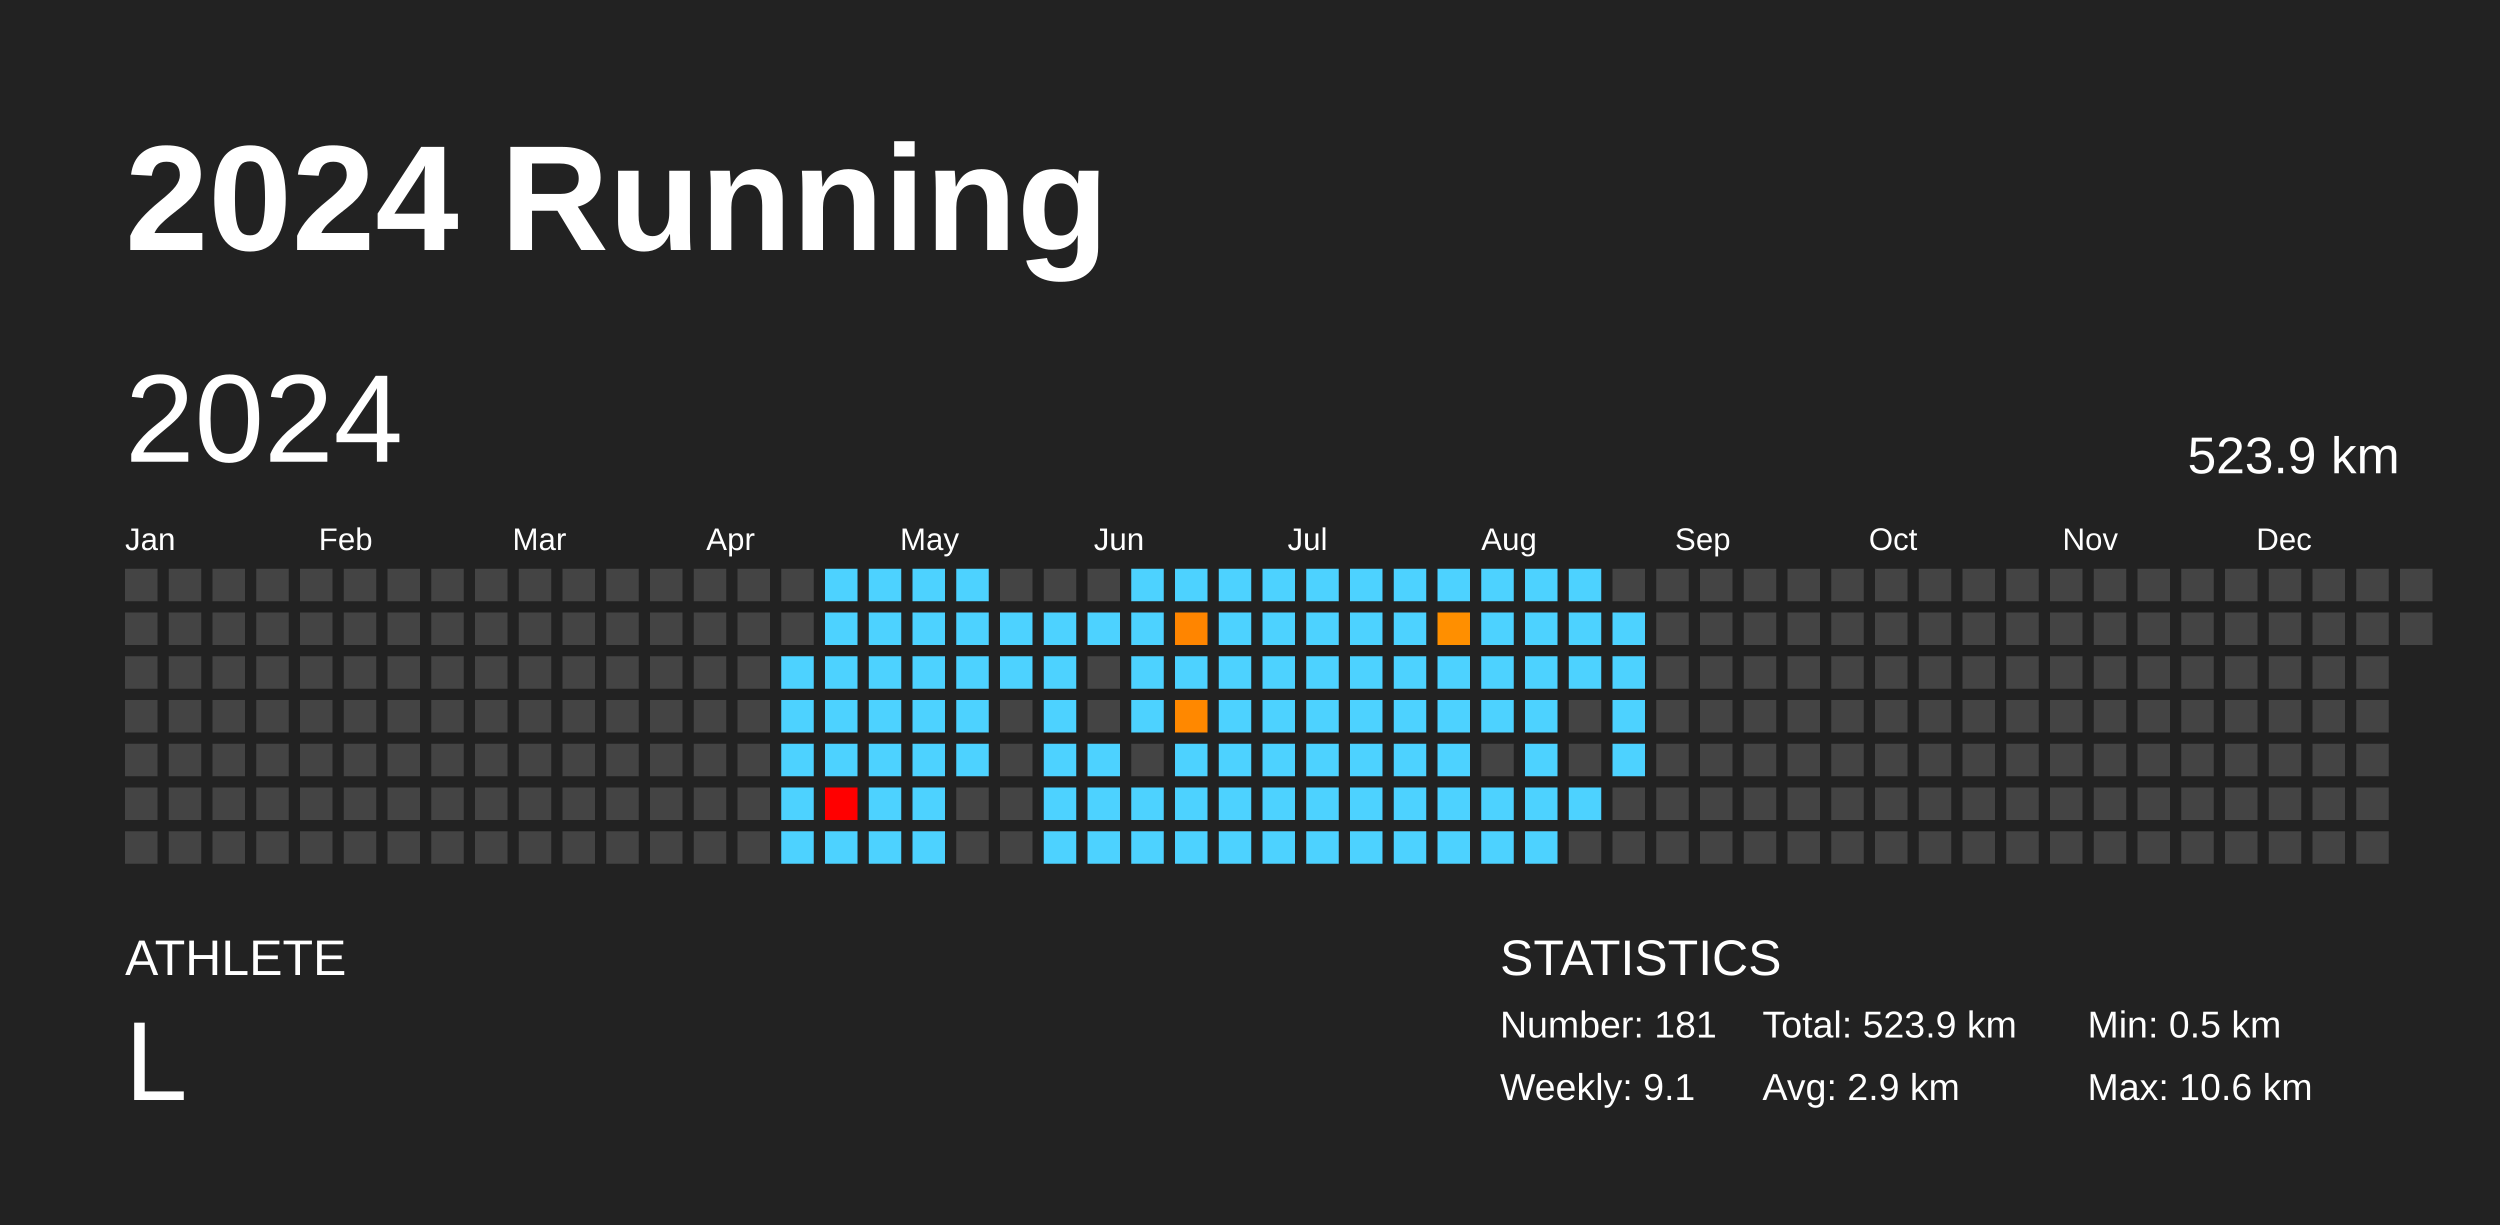
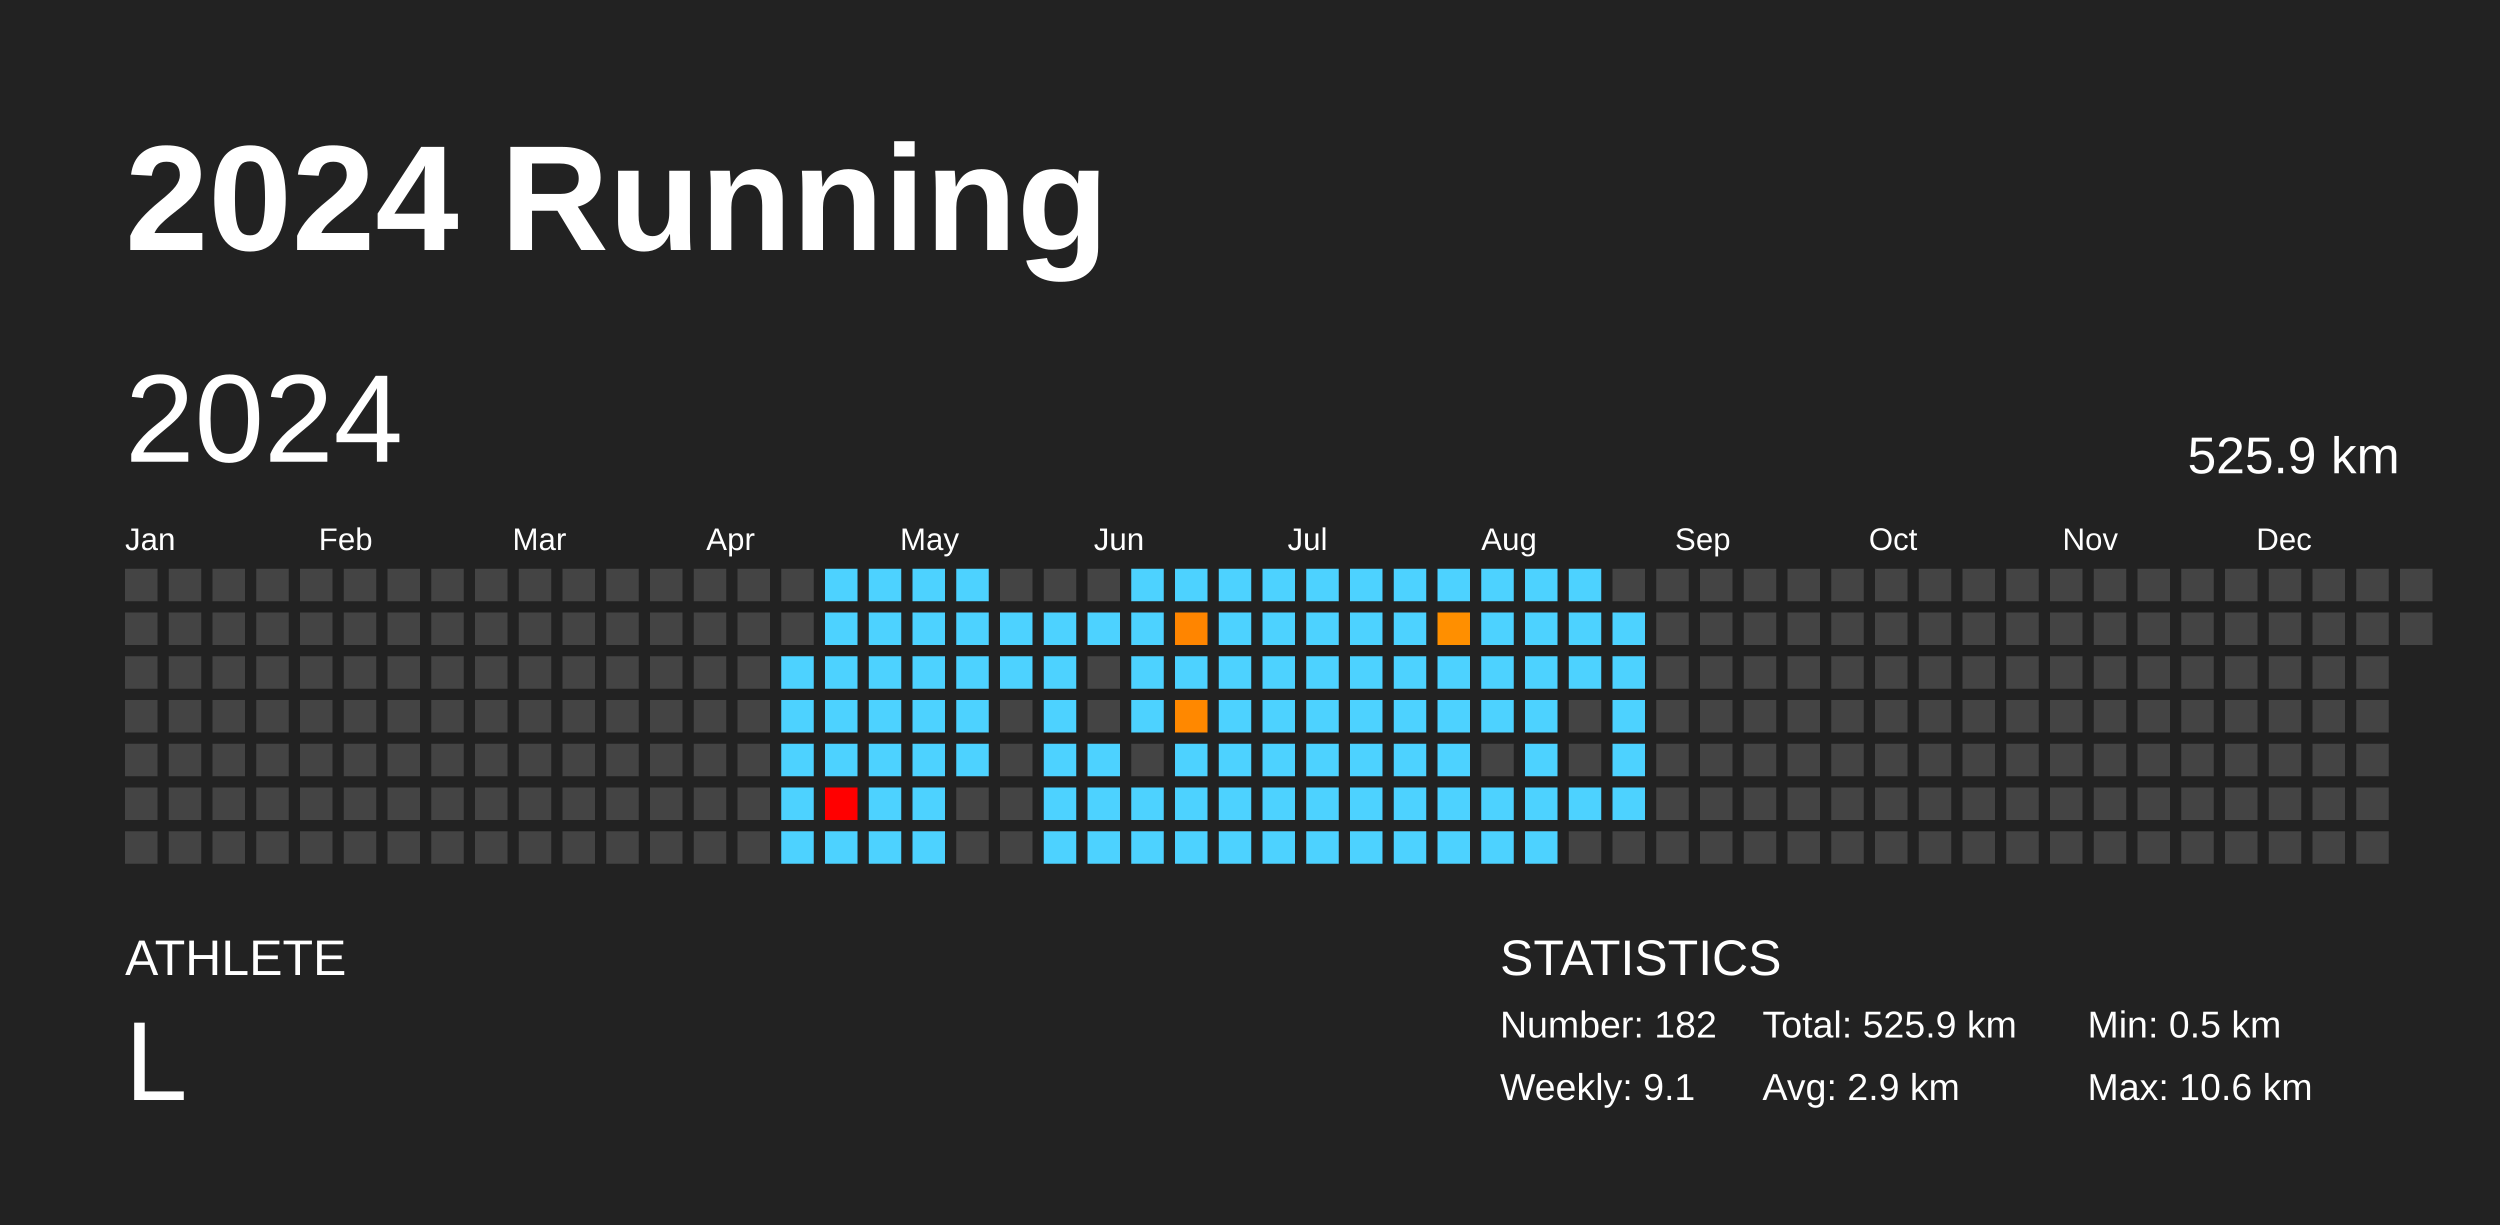
<svg xmlns="http://www.w3.org/2000/svg" baseProfile="full" height="98mm" version="1.1" viewBox="0,0,200,98" width="200mm">
  <defs />
  <rect fill="#222222" height="98" width="200" x="0" y="0" />
  <text fill="#FFFFFF" style="font-size:12px; font-family:Arial; font-weight:bold;" x="10" y="20">2024 Running</text>
  <text fill="#FFFFFF" style="font-size:4px; font-family:Arial" x="10" y="78">ATHLETE</text>
  <text fill="#FFFFFF" style="font-size:9px; font-family:Arial" x="10" y="88">L</text>
  <text fill="#FFFFFF" style="font-size:4px; font-family:Arial" x="120" y="78">STATISTICS</text>
-   <text fill="#FFFFFF" style="font-size:3px; font-family:Arial" x="120" y="83">Number: 181</text>
+   <text fill="#FFFFFF" style="font-size:3px; font-family:Arial" x="120" y="83">Number: 182</text>
  <text fill="#FFFFFF" style="font-size:3px; font-family:Arial" x="120" y="88">Weekly: 9.1</text>
-   <text fill="#FFFFFF" style="font-size:3px; font-family:Arial" x="141" y="83">Total: 523.9 km</text>
+   <text fill="#FFFFFF" style="font-size:3px; font-family:Arial" x="141" y="83">Total: 525.9 km</text>
  <text fill="#FFFFFF" style="font-size:3px; font-family:Arial" x="141" y="88">Avg: 2.9 km</text>
  <text fill="#FFFFFF" style="font-size:3px; font-family:Arial" x="167" y="83">Min: 0.5 km</text>
  <text fill="#FFFFFF" style="font-size:3px; font-family:Arial" x="167" y="88">Max: 10.6 km</text>
  <text dominant-baseline="hanging" fill="#FFFFFF" style="font-size:10.0px; font-family:Arial;" x="10" y="30">2024</text>
-   <text dominant-baseline="hanging" fill="#FFFFFF" style="font-size:4.125px; font-family:Arial;" x="175" y="35">523.9 km</text>
+   <text dominant-baseline="hanging" fill="#FFFFFF" style="font-size:4.125px; font-family:Arial;" x="175" y="35">525.9 km</text>
  <text fill="#FFFFFF" style="font-size:2.5px; font-family:Arial" x="10.0" y="44">Jan</text>
  <text fill="#FFFFFF" style="font-size:2.5px; font-family:Arial" x="25.5" y="44">Feb</text>
  <text fill="#FFFFFF" style="font-size:2.5px; font-family:Arial" x="41.0" y="44">Mar</text>
  <text fill="#FFFFFF" style="font-size:2.5px; font-family:Arial" x="56.5" y="44">Apr</text>
  <text fill="#FFFFFF" style="font-size:2.5px; font-family:Arial" x="72.0" y="44">May</text>
  <text fill="#FFFFFF" style="font-size:2.5px; font-family:Arial" x="87.5" y="44">Jun</text>
  <text fill="#FFFFFF" style="font-size:2.5px; font-family:Arial" x="103.0" y="44">Jul</text>
  <text fill="#FFFFFF" style="font-size:2.5px; font-family:Arial" x="118.5" y="44">Aug</text>
  <text fill="#FFFFFF" style="font-size:2.5px; font-family:Arial" x="134.0" y="44">Sep</text>
  <text fill="#FFFFFF" style="font-size:2.5px; font-family:Arial" x="149.5" y="44">Oct</text>
  <text fill="#FFFFFF" style="font-size:2.5px; font-family:Arial" x="165.0" y="44">Nov</text>
  <text fill="#FFFFFF" style="font-size:2.5px; font-family:Arial" x="180.5" y="44">Dec</text>
  <rect fill="#444444" height="2.6" width="2.6" x="10.0" y="45.5" />
  <rect fill="#444444" height="2.6" width="2.6" x="10.0" y="49.0" />
  <rect fill="#444444" height="2.6" width="2.6" x="10.0" y="52.5" />
  <rect fill="#444444" height="2.6" width="2.6" x="10.0" y="56.0" />
  <rect fill="#444444" height="2.6" width="2.6" x="10.0" y="59.5" />
  <rect fill="#444444" height="2.6" width="2.6" x="10.0" y="63.0" />
  <rect fill="#444444" height="2.6" width="2.6" x="10.0" y="66.5" />
  <rect fill="#444444" height="2.6" width="2.6" x="13.5" y="45.5" />
  <rect fill="#444444" height="2.6" width="2.6" x="13.5" y="49.0" />
  <rect fill="#444444" height="2.6" width="2.6" x="13.5" y="52.5" />
  <rect fill="#444444" height="2.6" width="2.6" x="13.5" y="56.0" />
  <rect fill="#444444" height="2.6" width="2.6" x="13.5" y="59.5" />
  <rect fill="#444444" height="2.6" width="2.6" x="13.5" y="63.0" />
  <rect fill="#444444" height="2.6" width="2.6" x="13.5" y="66.5" />
  <rect fill="#444444" height="2.6" width="2.6" x="17.0" y="45.5" />
  <rect fill="#444444" height="2.6" width="2.6" x="17.0" y="49.0" />
  <rect fill="#444444" height="2.6" width="2.6" x="17.0" y="52.5" />
  <rect fill="#444444" height="2.6" width="2.6" x="17.0" y="56.0" />
  <rect fill="#444444" height="2.6" width="2.6" x="17.0" y="59.5" />
  <rect fill="#444444" height="2.6" width="2.6" x="17.0" y="63.0" />
  <rect fill="#444444" height="2.6" width="2.6" x="17.0" y="66.5" />
  <rect fill="#444444" height="2.6" width="2.6" x="20.5" y="45.5" />
  <rect fill="#444444" height="2.6" width="2.6" x="20.5" y="49.0" />
  <rect fill="#444444" height="2.6" width="2.6" x="20.5" y="52.5" />
  <rect fill="#444444" height="2.6" width="2.6" x="20.5" y="56.0" />
  <rect fill="#444444" height="2.6" width="2.6" x="20.5" y="59.5" />
  <rect fill="#444444" height="2.6" width="2.6" x="20.5" y="63.0" />
  <rect fill="#444444" height="2.6" width="2.6" x="20.5" y="66.5" />
  <rect fill="#444444" height="2.6" width="2.6" x="24.0" y="45.5" />
  <rect fill="#444444" height="2.6" width="2.6" x="24.0" y="49.0" />
  <rect fill="#444444" height="2.6" width="2.6" x="24.0" y="52.5" />
  <rect fill="#444444" height="2.6" width="2.6" x="24.0" y="56.0" />
  <rect fill="#444444" height="2.6" width="2.6" x="24.0" y="59.5" />
  <rect fill="#444444" height="2.6" width="2.6" x="24.0" y="63.0" />
  <rect fill="#444444" height="2.6" width="2.6" x="24.0" y="66.5" />
  <rect fill="#444444" height="2.6" width="2.6" x="27.5" y="45.5" />
  <rect fill="#444444" height="2.6" width="2.6" x="27.5" y="49.0" />
  <rect fill="#444444" height="2.6" width="2.6" x="27.5" y="52.5" />
  <rect fill="#444444" height="2.6" width="2.6" x="27.5" y="56.0" />
  <rect fill="#444444" height="2.6" width="2.6" x="27.5" y="59.5" />
  <rect fill="#444444" height="2.6" width="2.6" x="27.5" y="63.0" />
  <rect fill="#444444" height="2.6" width="2.6" x="27.5" y="66.5" />
  <rect fill="#444444" height="2.6" width="2.6" x="31.0" y="45.5" />
  <rect fill="#444444" height="2.6" width="2.6" x="31.0" y="49.0" />
  <rect fill="#444444" height="2.6" width="2.6" x="31.0" y="52.5" />
  <rect fill="#444444" height="2.6" width="2.6" x="31.0" y="56.0" />
  <rect fill="#444444" height="2.6" width="2.6" x="31.0" y="59.5" />
  <rect fill="#444444" height="2.6" width="2.6" x="31.0" y="63.0" />
  <rect fill="#444444" height="2.6" width="2.6" x="31.0" y="66.5" />
  <rect fill="#444444" height="2.6" width="2.6" x="34.5" y="45.5" />
  <rect fill="#444444" height="2.6" width="2.6" x="34.5" y="49.0" />
  <rect fill="#444444" height="2.6" width="2.6" x="34.5" y="52.5" />
  <rect fill="#444444" height="2.6" width="2.6" x="34.5" y="56.0" />
  <rect fill="#444444" height="2.6" width="2.6" x="34.5" y="59.5" />
  <rect fill="#444444" height="2.6" width="2.6" x="34.5" y="63.0" />
  <rect fill="#444444" height="2.6" width="2.6" x="34.5" y="66.5" />
  <rect fill="#444444" height="2.6" width="2.6" x="38.0" y="45.5" />
  <rect fill="#444444" height="2.6" width="2.6" x="38.0" y="49.0" />
  <rect fill="#444444" height="2.6" width="2.6" x="38.0" y="52.5" />
  <rect fill="#444444" height="2.6" width="2.6" x="38.0" y="56.0" />
  <rect fill="#444444" height="2.6" width="2.6" x="38.0" y="59.5" />
  <rect fill="#444444" height="2.6" width="2.6" x="38.0" y="63.0" />
  <rect fill="#444444" height="2.6" width="2.6" x="38.0" y="66.5" />
  <rect fill="#444444" height="2.6" width="2.6" x="41.5" y="45.5" />
  <rect fill="#444444" height="2.6" width="2.6" x="41.5" y="49.0" />
  <rect fill="#444444" height="2.6" width="2.6" x="41.5" y="52.5" />
  <rect fill="#444444" height="2.6" width="2.6" x="41.5" y="56.0" />
  <rect fill="#444444" height="2.6" width="2.6" x="41.5" y="59.5" />
  <rect fill="#444444" height="2.6" width="2.6" x="41.5" y="63.0" />
  <rect fill="#444444" height="2.6" width="2.6" x="41.5" y="66.5" />
  <rect fill="#444444" height="2.6" width="2.6" x="45.0" y="45.5" />
  <rect fill="#444444" height="2.6" width="2.6" x="45.0" y="49.0" />
  <rect fill="#444444" height="2.6" width="2.6" x="45.0" y="52.5" />
  <rect fill="#444444" height="2.6" width="2.6" x="45.0" y="56.0" />
  <rect fill="#444444" height="2.6" width="2.6" x="45.0" y="59.5" />
  <rect fill="#444444" height="2.6" width="2.6" x="45.0" y="63.0" />
  <rect fill="#444444" height="2.6" width="2.6" x="45.0" y="66.5" />
  <rect fill="#444444" height="2.6" width="2.6" x="48.5" y="45.5" />
  <rect fill="#444444" height="2.6" width="2.6" x="48.5" y="49.0" />
  <rect fill="#444444" height="2.6" width="2.6" x="48.5" y="52.5" />
  <rect fill="#444444" height="2.6" width="2.6" x="48.5" y="56.0" />
  <rect fill="#444444" height="2.6" width="2.6" x="48.5" y="59.5" />
  <rect fill="#444444" height="2.6" width="2.6" x="48.5" y="63.0" />
  <rect fill="#444444" height="2.6" width="2.6" x="48.5" y="66.5" />
  <rect fill="#444444" height="2.6" width="2.6" x="52.0" y="45.5" />
  <rect fill="#444444" height="2.6" width="2.6" x="52.0" y="49.0" />
  <rect fill="#444444" height="2.6" width="2.6" x="52.0" y="52.5" />
  <rect fill="#444444" height="2.6" width="2.6" x="52.0" y="56.0" />
  <rect fill="#444444" height="2.6" width="2.6" x="52.0" y="59.5" />
  <rect fill="#444444" height="2.6" width="2.6" x="52.0" y="63.0" />
  <rect fill="#444444" height="2.6" width="2.6" x="52.0" y="66.5" />
  <rect fill="#444444" height="2.6" width="2.6" x="55.5" y="45.5" />
  <rect fill="#444444" height="2.6" width="2.6" x="55.5" y="49.0" />
  <rect fill="#444444" height="2.6" width="2.6" x="55.5" y="52.5" />
  <rect fill="#444444" height="2.6" width="2.6" x="55.5" y="56.0" />
  <rect fill="#444444" height="2.6" width="2.6" x="55.5" y="59.5" />
  <rect fill="#444444" height="2.6" width="2.6" x="55.5" y="63.0" />
  <rect fill="#444444" height="2.6" width="2.6" x="55.5" y="66.5" />
  <rect fill="#444444" height="2.6" width="2.6" x="59.0" y="45.5" />
  <rect fill="#444444" height="2.6" width="2.6" x="59.0" y="49.0" />
  <rect fill="#444444" height="2.6" width="2.6" x="59.0" y="52.5" />
  <rect fill="#444444" height="2.6" width="2.6" x="59.0" y="56.0" />
  <rect fill="#444444" height="2.6" width="2.6" x="59.0" y="59.5" />
  <rect fill="#444444" height="2.6" width="2.6" x="59.0" y="63.0" />
  <rect fill="#444444" height="2.6" width="2.6" x="59.0" y="66.5" />
  <rect fill="#444444" height="2.6" width="2.6" x="62.5" y="45.5" />
  <rect fill="#444444" height="2.6" width="2.6" x="62.5" y="49.0" />
  <rect fill="#4dd2ff" height="2.6" width="2.6" x="62.5" y="52.5" />
  <rect fill="#4dd2ff" height="2.6" width="2.6" x="62.5" y="56.0" />
  <rect fill="#4dd2ff" height="2.6" width="2.6" x="62.5" y="59.5" />
  <rect fill="#4dd2ff" height="2.6" width="2.6" x="62.5" y="63.0" />
  <rect fill="#4dd2ff" height="2.6" width="2.6" x="62.5" y="66.5" />
  <rect fill="#4dd2ff" height="2.6" width="2.6" x="66.0" y="45.5" />
  <rect fill="#4dd2ff" height="2.6" width="2.6" x="66.0" y="49.0" />
  <rect fill="#4dd2ff" height="2.6" width="2.6" x="66.0" y="52.5" />
  <rect fill="#4dd2ff" height="2.6" width="2.6" x="66.0" y="56.0" />
  <rect fill="#4dd2ff" height="2.6" width="2.6" x="66.0" y="59.5" />
  <rect fill="red" height="2.6" width="2.6" x="66.0" y="63.0" />
  <rect fill="#4dd2ff" height="2.6" width="2.6" x="66.0" y="66.5" />
  <rect fill="#4dd2ff" height="2.6" width="2.6" x="69.5" y="45.5" />
  <rect fill="#4dd2ff" height="2.6" width="2.6" x="69.5" y="49.0" />
  <rect fill="#4dd2ff" height="2.6" width="2.6" x="69.5" y="52.5" />
  <rect fill="#4dd2ff" height="2.6" width="2.6" x="69.5" y="56.0" />
  <rect fill="#4dd2ff" height="2.6" width="2.6" x="69.5" y="59.5" />
  <rect fill="#4dd2ff" height="2.6" width="2.6" x="69.5" y="63.0" />
  <rect fill="#4dd2ff" height="2.6" width="2.6" x="69.5" y="66.5" />
  <rect fill="#4dd2ff" height="2.6" width="2.6" x="73.0" y="45.5" />
  <rect fill="#4dd2ff" height="2.6" width="2.6" x="73.0" y="49.0" />
  <rect fill="#4dd2ff" height="2.6" width="2.6" x="73.0" y="52.5" />
  <rect fill="#4dd2ff" height="2.6" width="2.6" x="73.0" y="56.0" />
  <rect fill="#4dd2ff" height="2.6" width="2.6" x="73.0" y="59.5" />
  <rect fill="#4dd2ff" height="2.6" width="2.6" x="73.0" y="63.0" />
  <rect fill="#4dd2ff" height="2.6" width="2.6" x="73.0" y="66.5" />
  <rect fill="#4dd2ff" height="2.6" width="2.6" x="76.5" y="45.5" />
  <rect fill="#4dd2ff" height="2.6" width="2.6" x="76.5" y="49.0" />
  <rect fill="#4dd2ff" height="2.6" width="2.6" x="76.5" y="52.5" />
  <rect fill="#4dd2ff" height="2.6" width="2.6" x="76.5" y="56.0" />
  <rect fill="#4dd2ff" height="2.6" width="2.6" x="76.5" y="59.5" />
  <rect fill="#444444" height="2.6" width="2.6" x="76.5" y="63.0" />
  <rect fill="#444444" height="2.6" width="2.6" x="76.5" y="66.5" />
  <rect fill="#444444" height="2.6" width="2.6" x="80.0" y="45.5" />
  <rect fill="#4dd2ff" height="2.6" width="2.6" x="80.0" y="49.0" />
  <rect fill="#4dd2ff" height="2.6" width="2.6" x="80.0" y="52.5" />
  <rect fill="#444444" height="2.6" width="2.6" x="80.0" y="56.0" />
  <rect fill="#444444" height="2.6" width="2.6" x="80.0" y="59.5" />
  <rect fill="#444444" height="2.6" width="2.6" x="80.0" y="63.0" />
  <rect fill="#444444" height="2.6" width="2.6" x="80.0" y="66.5" />
  <rect fill="#444444" height="2.6" width="2.6" x="83.5" y="45.5" />
  <rect fill="#4dd2ff" height="2.6" width="2.6" x="83.5" y="49.0" />
  <rect fill="#4dd2ff" height="2.6" width="2.6" x="83.5" y="52.5" />
  <rect fill="#4dd2ff" height="2.6" width="2.6" x="83.5" y="56.0" />
  <rect fill="#4dd2ff" height="2.6" width="2.6" x="83.5" y="59.5" />
  <rect fill="#4dd2ff" height="2.6" width="2.6" x="83.5" y="63.0" />
  <rect fill="#4dd2ff" height="2.6" width="2.6" x="83.5" y="66.5" />
  <rect fill="#444444" height="2.6" width="2.6" x="87.0" y="45.5" />
  <rect fill="#4dd2ff" height="2.6" width="2.6" x="87.0" y="49.0" />
  <rect fill="#444444" height="2.6" width="2.6" x="87.0" y="52.5" />
  <rect fill="#444444" height="2.6" width="2.6" x="87.0" y="56.0" />
  <rect fill="#4dd2ff" height="2.6" width="2.6" x="87.0" y="59.5" />
  <rect fill="#4dd2ff" height="2.6" width="2.6" x="87.0" y="63.0" />
  <rect fill="#4dd2ff" height="2.6" width="2.6" x="87.0" y="66.5" />
  <rect fill="#4dd2ff" height="2.6" width="2.6" x="90.5" y="45.5" />
  <rect fill="#4dd2ff" height="2.6" width="2.6" x="90.5" y="49.0" />
  <rect fill="#4dd2ff" height="2.6" width="2.6" x="90.5" y="52.5" />
  <rect fill="#4dd2ff" height="2.6" width="2.6" x="90.5" y="56.0" />
  <rect fill="#444444" height="2.6" width="2.6" x="90.5" y="59.5" />
  <rect fill="#4dd2ff" height="2.6" width="2.6" x="90.5" y="63.0" />
  <rect fill="#4dd2ff" height="2.6" width="2.6" x="90.5" y="66.5" />
  <rect fill="#4dd2ff" height="2.6" width="2.6" x="94.0" y="45.5" />
  <rect fill="#ff8500" height="2.6" width="2.6" x="94.0" y="49.0" />
  <rect fill="#4dd2ff" height="2.6" width="2.6" x="94.0" y="52.5" />
  <rect fill="#ff8800" height="2.6" width="2.6" x="94.0" y="56.0" />
  <rect fill="#4dd2ff" height="2.6" width="2.6" x="94.0" y="59.5" />
  <rect fill="#4dd2ff" height="2.6" width="2.6" x="94.0" y="63.0" />
  <rect fill="#4dd2ff" height="2.6" width="2.6" x="94.0" y="66.5" />
  <rect fill="#4dd2ff" height="2.6" width="2.6" x="97.5" y="45.5" />
  <rect fill="#4dd2ff" height="2.6" width="2.6" x="97.5" y="49.0" />
  <rect fill="#4dd2ff" height="2.6" width="2.6" x="97.5" y="52.5" />
  <rect fill="#4dd2ff" height="2.6" width="2.6" x="97.5" y="56.0" />
  <rect fill="#4dd2ff" height="2.6" width="2.6" x="97.5" y="59.5" />
  <rect fill="#4dd2ff" height="2.6" width="2.6" x="97.5" y="63.0" />
  <rect fill="#4dd2ff" height="2.6" width="2.6" x="97.5" y="66.5" />
  <rect fill="#4dd2ff" height="2.6" width="2.6" x="101.0" y="45.5" />
  <rect fill="#4dd2ff" height="2.6" width="2.6" x="101.0" y="49.0" />
  <rect fill="#4dd2ff" height="2.6" width="2.6" x="101.0" y="52.5" />
  <rect fill="#4dd2ff" height="2.6" width="2.6" x="101.0" y="56.0" />
  <rect fill="#4dd2ff" height="2.6" width="2.6" x="101.0" y="59.5" />
  <rect fill="#4dd2ff" height="2.6" width="2.6" x="101.0" y="63.0" />
  <rect fill="#4dd2ff" height="2.6" width="2.6" x="101.0" y="66.5" />
  <rect fill="#4dd2ff" height="2.6" width="2.6" x="104.5" y="45.5" />
  <rect fill="#4dd2ff" height="2.6" width="2.6" x="104.5" y="49.0" />
  <rect fill="#4dd2ff" height="2.6" width="2.6" x="104.5" y="52.5" />
  <rect fill="#4dd2ff" height="2.6" width="2.6" x="104.5" y="56.0" />
  <rect fill="#4dd2ff" height="2.6" width="2.6" x="104.5" y="59.5" />
  <rect fill="#4dd2ff" height="2.6" width="2.6" x="104.5" y="63.0" />
  <rect fill="#4dd2ff" height="2.6" width="2.6" x="104.5" y="66.5" />
  <rect fill="#4dd2ff" height="2.6" width="2.6" x="108.0" y="45.5" />
  <rect fill="#4dd2ff" height="2.6" width="2.6" x="108.0" y="49.0" />
  <rect fill="#4dd2ff" height="2.6" width="2.6" x="108.0" y="52.5" />
  <rect fill="#4dd2ff" height="2.6" width="2.6" x="108.0" y="56.0" />
  <rect fill="#4dd2ff" height="2.6" width="2.6" x="108.0" y="59.5" />
  <rect fill="#4dd2ff" height="2.6" width="2.6" x="108.0" y="63.0" />
  <rect fill="#4dd2ff" height="2.6" width="2.6" x="108.0" y="66.5" />
  <rect fill="#4dd2ff" height="2.6" width="2.6" x="111.5" y="45.5" />
  <rect fill="#4dd2ff" height="2.6" width="2.6" x="111.5" y="49.0" />
  <rect fill="#4dd2ff" height="2.6" width="2.6" x="111.5" y="52.5" />
  <rect fill="#4dd2ff" height="2.6" width="2.6" x="111.5" y="56.0" />
  <rect fill="#4dd2ff" height="2.6" width="2.6" x="111.5" y="59.5" />
  <rect fill="#4dd2ff" height="2.6" width="2.6" x="111.5" y="63.0" />
  <rect fill="#4dd2ff" height="2.6" width="2.6" x="111.5" y="66.5" />
  <rect fill="#4dd2ff" height="2.6" width="2.6" x="115.0" y="45.5" />
  <rect fill="#ff8f00" height="2.6" width="2.6" x="115.0" y="49.0" />
  <rect fill="#4dd2ff" height="2.6" width="2.6" x="115.0" y="52.5" />
  <rect fill="#4dd2ff" height="2.6" width="2.6" x="115.0" y="56.0" />
  <rect fill="#4dd2ff" height="2.6" width="2.6" x="115.0" y="59.5" />
  <rect fill="#4dd2ff" height="2.6" width="2.6" x="115.0" y="63.0" />
  <rect fill="#4dd2ff" height="2.6" width="2.6" x="115.0" y="66.5" />
  <rect fill="#4dd2ff" height="2.6" width="2.6" x="118.5" y="45.5" />
  <rect fill="#4dd2ff" height="2.6" width="2.6" x="118.5" y="49.0" />
  <rect fill="#4dd2ff" height="2.6" width="2.6" x="118.5" y="52.5" />
  <rect fill="#4dd2ff" height="2.6" width="2.6" x="118.5" y="56.0" />
  <rect fill="#444444" height="2.6" width="2.6" x="118.5" y="59.5" />
  <rect fill="#4dd2ff" height="2.6" width="2.6" x="118.5" y="63.0" />
  <rect fill="#4dd2ff" height="2.6" width="2.6" x="118.5" y="66.5" />
  <rect fill="#4dd2ff" height="2.6" width="2.6" x="122.0" y="45.5" />
  <rect fill="#4dd2ff" height="2.6" width="2.6" x="122.0" y="49.0" />
  <rect fill="#4dd2ff" height="2.6" width="2.6" x="122.0" y="52.5" />
  <rect fill="#4dd2ff" height="2.6" width="2.6" x="122.0" y="56.0" />
  <rect fill="#4dd2ff" height="2.6" width="2.6" x="122.0" y="59.5" />
  <rect fill="#4dd2ff" height="2.6" width="2.6" x="122.0" y="63.0" />
  <rect fill="#4dd2ff" height="2.6" width="2.6" x="122.0" y="66.5" />
  <rect fill="#4dd2ff" height="2.6" width="2.6" x="125.5" y="45.5" />
  <rect fill="#4dd2ff" height="2.6" width="2.6" x="125.5" y="49.0" />
  <rect fill="#4dd2ff" height="2.6" width="2.6" x="125.5" y="52.5" />
  <rect fill="#444444" height="2.6" width="2.6" x="125.5" y="56.0" />
  <rect fill="#444444" height="2.6" width="2.6" x="125.5" y="59.5" />
  <rect fill="#4dd2ff" height="2.6" width="2.6" x="125.5" y="63.0" />
  <rect fill="#444444" height="2.6" width="2.6" x="125.5" y="66.5" />
  <rect fill="#444444" height="2.6" width="2.6" x="129.0" y="45.5" />
  <rect fill="#4dd2ff" height="2.6" width="2.6" x="129.0" y="49.0" />
  <rect fill="#4dd2ff" height="2.6" width="2.6" x="129.0" y="52.5" />
  <rect fill="#4dd2ff" height="2.6" width="2.6" x="129.0" y="56.0" />
  <rect fill="#4dd2ff" height="2.6" width="2.6" x="129.0" y="59.5" />
-   <rect fill="#444444" height="2.6" width="2.6" x="129.0" y="63.0" />
+   <rect fill="#4dd2ff" height="2.6" width="2.6" x="129.0" y="63.0" />
  <rect fill="#444444" height="2.6" width="2.6" x="129.0" y="66.5" />
  <rect fill="#444444" height="2.6" width="2.6" x="132.5" y="45.5" />
  <rect fill="#444444" height="2.6" width="2.6" x="132.5" y="49.0" />
  <rect fill="#444444" height="2.6" width="2.6" x="132.5" y="52.5" />
  <rect fill="#444444" height="2.6" width="2.6" x="132.5" y="56.0" />
  <rect fill="#444444" height="2.6" width="2.6" x="132.5" y="59.5" />
  <rect fill="#444444" height="2.6" width="2.6" x="132.5" y="63.0" />
  <rect fill="#444444" height="2.6" width="2.6" x="132.5" y="66.5" />
  <rect fill="#444444" height="2.6" width="2.6" x="136.0" y="45.5" />
  <rect fill="#444444" height="2.6" width="2.6" x="136.0" y="49.0" />
  <rect fill="#444444" height="2.6" width="2.6" x="136.0" y="52.5" />
  <rect fill="#444444" height="2.6" width="2.6" x="136.0" y="56.0" />
  <rect fill="#444444" height="2.6" width="2.6" x="136.0" y="59.5" />
  <rect fill="#444444" height="2.6" width="2.6" x="136.0" y="63.0" />
  <rect fill="#444444" height="2.6" width="2.6" x="136.0" y="66.5" />
  <rect fill="#444444" height="2.6" width="2.6" x="139.5" y="45.5" />
  <rect fill="#444444" height="2.6" width="2.6" x="139.5" y="49.0" />
  <rect fill="#444444" height="2.6" width="2.6" x="139.5" y="52.5" />
  <rect fill="#444444" height="2.6" width="2.6" x="139.5" y="56.0" />
  <rect fill="#444444" height="2.6" width="2.6" x="139.5" y="59.5" />
  <rect fill="#444444" height="2.6" width="2.6" x="139.5" y="63.0" />
  <rect fill="#444444" height="2.6" width="2.6" x="139.5" y="66.5" />
  <rect fill="#444444" height="2.6" width="2.6" x="143.0" y="45.5" />
  <rect fill="#444444" height="2.6" width="2.6" x="143.0" y="49.0" />
  <rect fill="#444444" height="2.6" width="2.6" x="143.0" y="52.5" />
  <rect fill="#444444" height="2.6" width="2.6" x="143.0" y="56.0" />
  <rect fill="#444444" height="2.6" width="2.6" x="143.0" y="59.5" />
  <rect fill="#444444" height="2.6" width="2.6" x="143.0" y="63.0" />
  <rect fill="#444444" height="2.6" width="2.6" x="143.0" y="66.5" />
  <rect fill="#444444" height="2.6" width="2.6" x="146.5" y="45.5" />
  <rect fill="#444444" height="2.6" width="2.6" x="146.5" y="49.0" />
  <rect fill="#444444" height="2.6" width="2.6" x="146.5" y="52.5" />
  <rect fill="#444444" height="2.6" width="2.6" x="146.5" y="56.0" />
  <rect fill="#444444" height="2.6" width="2.6" x="146.5" y="59.5" />
  <rect fill="#444444" height="2.6" width="2.6" x="146.5" y="63.0" />
  <rect fill="#444444" height="2.6" width="2.6" x="146.5" y="66.5" />
  <rect fill="#444444" height="2.6" width="2.6" x="150.0" y="45.5" />
  <rect fill="#444444" height="2.6" width="2.6" x="150.0" y="49.0" />
  <rect fill="#444444" height="2.6" width="2.6" x="150.0" y="52.5" />
  <rect fill="#444444" height="2.6" width="2.6" x="150.0" y="56.0" />
  <rect fill="#444444" height="2.6" width="2.6" x="150.0" y="59.5" />
  <rect fill="#444444" height="2.6" width="2.6" x="150.0" y="63.0" />
  <rect fill="#444444" height="2.6" width="2.6" x="150.0" y="66.5" />
  <rect fill="#444444" height="2.6" width="2.6" x="153.5" y="45.5" />
  <rect fill="#444444" height="2.6" width="2.6" x="153.5" y="49.0" />
  <rect fill="#444444" height="2.6" width="2.6" x="153.5" y="52.5" />
  <rect fill="#444444" height="2.6" width="2.6" x="153.5" y="56.0" />
  <rect fill="#444444" height="2.6" width="2.6" x="153.5" y="59.5" />
  <rect fill="#444444" height="2.6" width="2.6" x="153.5" y="63.0" />
  <rect fill="#444444" height="2.6" width="2.6" x="153.5" y="66.5" />
  <rect fill="#444444" height="2.6" width="2.6" x="157.0" y="45.5" />
  <rect fill="#444444" height="2.6" width="2.6" x="157.0" y="49.0" />
  <rect fill="#444444" height="2.6" width="2.6" x="157.0" y="52.5" />
  <rect fill="#444444" height="2.6" width="2.6" x="157.0" y="56.0" />
  <rect fill="#444444" height="2.6" width="2.6" x="157.0" y="59.5" />
  <rect fill="#444444" height="2.6" width="2.6" x="157.0" y="63.0" />
  <rect fill="#444444" height="2.6" width="2.6" x="157.0" y="66.5" />
  <rect fill="#444444" height="2.6" width="2.6" x="160.5" y="45.5" />
  <rect fill="#444444" height="2.6" width="2.6" x="160.5" y="49.0" />
  <rect fill="#444444" height="2.6" width="2.6" x="160.5" y="52.5" />
  <rect fill="#444444" height="2.6" width="2.6" x="160.5" y="56.0" />
  <rect fill="#444444" height="2.6" width="2.6" x="160.5" y="59.5" />
  <rect fill="#444444" height="2.6" width="2.6" x="160.5" y="63.0" />
  <rect fill="#444444" height="2.6" width="2.6" x="160.5" y="66.5" />
  <rect fill="#444444" height="2.6" width="2.6" x="164.0" y="45.5" />
  <rect fill="#444444" height="2.6" width="2.6" x="164.0" y="49.0" />
  <rect fill="#444444" height="2.6" width="2.6" x="164.0" y="52.5" />
  <rect fill="#444444" height="2.6" width="2.6" x="164.0" y="56.0" />
  <rect fill="#444444" height="2.6" width="2.6" x="164.0" y="59.5" />
  <rect fill="#444444" height="2.6" width="2.6" x="164.0" y="63.0" />
  <rect fill="#444444" height="2.6" width="2.6" x="164.0" y="66.5" />
  <rect fill="#444444" height="2.6" width="2.6" x="167.5" y="45.5" />
  <rect fill="#444444" height="2.6" width="2.6" x="167.5" y="49.0" />
  <rect fill="#444444" height="2.6" width="2.6" x="167.5" y="52.5" />
  <rect fill="#444444" height="2.6" width="2.6" x="167.5" y="56.0" />
  <rect fill="#444444" height="2.6" width="2.6" x="167.5" y="59.5" />
  <rect fill="#444444" height="2.6" width="2.6" x="167.5" y="63.0" />
  <rect fill="#444444" height="2.6" width="2.6" x="167.5" y="66.5" />
  <rect fill="#444444" height="2.6" width="2.6" x="171.0" y="45.5" />
  <rect fill="#444444" height="2.6" width="2.6" x="171.0" y="49.0" />
  <rect fill="#444444" height="2.6" width="2.6" x="171.0" y="52.5" />
  <rect fill="#444444" height="2.6" width="2.6" x="171.0" y="56.0" />
  <rect fill="#444444" height="2.6" width="2.6" x="171.0" y="59.5" />
  <rect fill="#444444" height="2.6" width="2.6" x="171.0" y="63.0" />
  <rect fill="#444444" height="2.6" width="2.6" x="171.0" y="66.5" />
  <rect fill="#444444" height="2.6" width="2.6" x="174.5" y="45.5" />
  <rect fill="#444444" height="2.6" width="2.6" x="174.5" y="49.0" />
  <rect fill="#444444" height="2.6" width="2.6" x="174.5" y="52.5" />
  <rect fill="#444444" height="2.6" width="2.6" x="174.5" y="56.0" />
  <rect fill="#444444" height="2.6" width="2.6" x="174.5" y="59.5" />
  <rect fill="#444444" height="2.6" width="2.6" x="174.5" y="63.0" />
  <rect fill="#444444" height="2.6" width="2.6" x="174.5" y="66.5" />
  <rect fill="#444444" height="2.6" width="2.6" x="178.0" y="45.5" />
  <rect fill="#444444" height="2.6" width="2.6" x="178.0" y="49.0" />
  <rect fill="#444444" height="2.6" width="2.6" x="178.0" y="52.5" />
  <rect fill="#444444" height="2.6" width="2.6" x="178.0" y="56.0" />
  <rect fill="#444444" height="2.6" width="2.6" x="178.0" y="59.5" />
  <rect fill="#444444" height="2.6" width="2.6" x="178.0" y="63.0" />
  <rect fill="#444444" height="2.6" width="2.6" x="178.0" y="66.5" />
  <rect fill="#444444" height="2.6" width="2.6" x="181.5" y="45.5" />
  <rect fill="#444444" height="2.6" width="2.6" x="181.5" y="49.0" />
  <rect fill="#444444" height="2.6" width="2.6" x="181.5" y="52.5" />
  <rect fill="#444444" height="2.6" width="2.6" x="181.5" y="56.0" />
  <rect fill="#444444" height="2.6" width="2.6" x="181.5" y="59.5" />
  <rect fill="#444444" height="2.6" width="2.6" x="181.5" y="63.0" />
  <rect fill="#444444" height="2.6" width="2.6" x="181.5" y="66.5" />
  <rect fill="#444444" height="2.6" width="2.6" x="185.0" y="45.5" />
  <rect fill="#444444" height="2.6" width="2.6" x="185.0" y="49.0" />
  <rect fill="#444444" height="2.6" width="2.6" x="185.0" y="52.5" />
  <rect fill="#444444" height="2.6" width="2.6" x="185.0" y="56.0" />
  <rect fill="#444444" height="2.6" width="2.6" x="185.0" y="59.5" />
  <rect fill="#444444" height="2.6" width="2.6" x="185.0" y="63.0" />
  <rect fill="#444444" height="2.6" width="2.6" x="185.0" y="66.5" />
  <rect fill="#444444" height="2.6" width="2.6" x="188.5" y="45.5" />
  <rect fill="#444444" height="2.6" width="2.6" x="188.5" y="49.0" />
  <rect fill="#444444" height="2.6" width="2.6" x="188.5" y="52.5" />
  <rect fill="#444444" height="2.6" width="2.6" x="188.5" y="56.0" />
  <rect fill="#444444" height="2.6" width="2.6" x="188.5" y="59.5" />
  <rect fill="#444444" height="2.6" width="2.6" x="188.5" y="63.0" />
  <rect fill="#444444" height="2.6" width="2.6" x="188.5" y="66.5" />
  <rect fill="#444444" height="2.6" width="2.6" x="192.0" y="45.5" />
  <rect fill="#444444" height="2.6" width="2.6" x="192.0" y="49.0" />
</svg>
